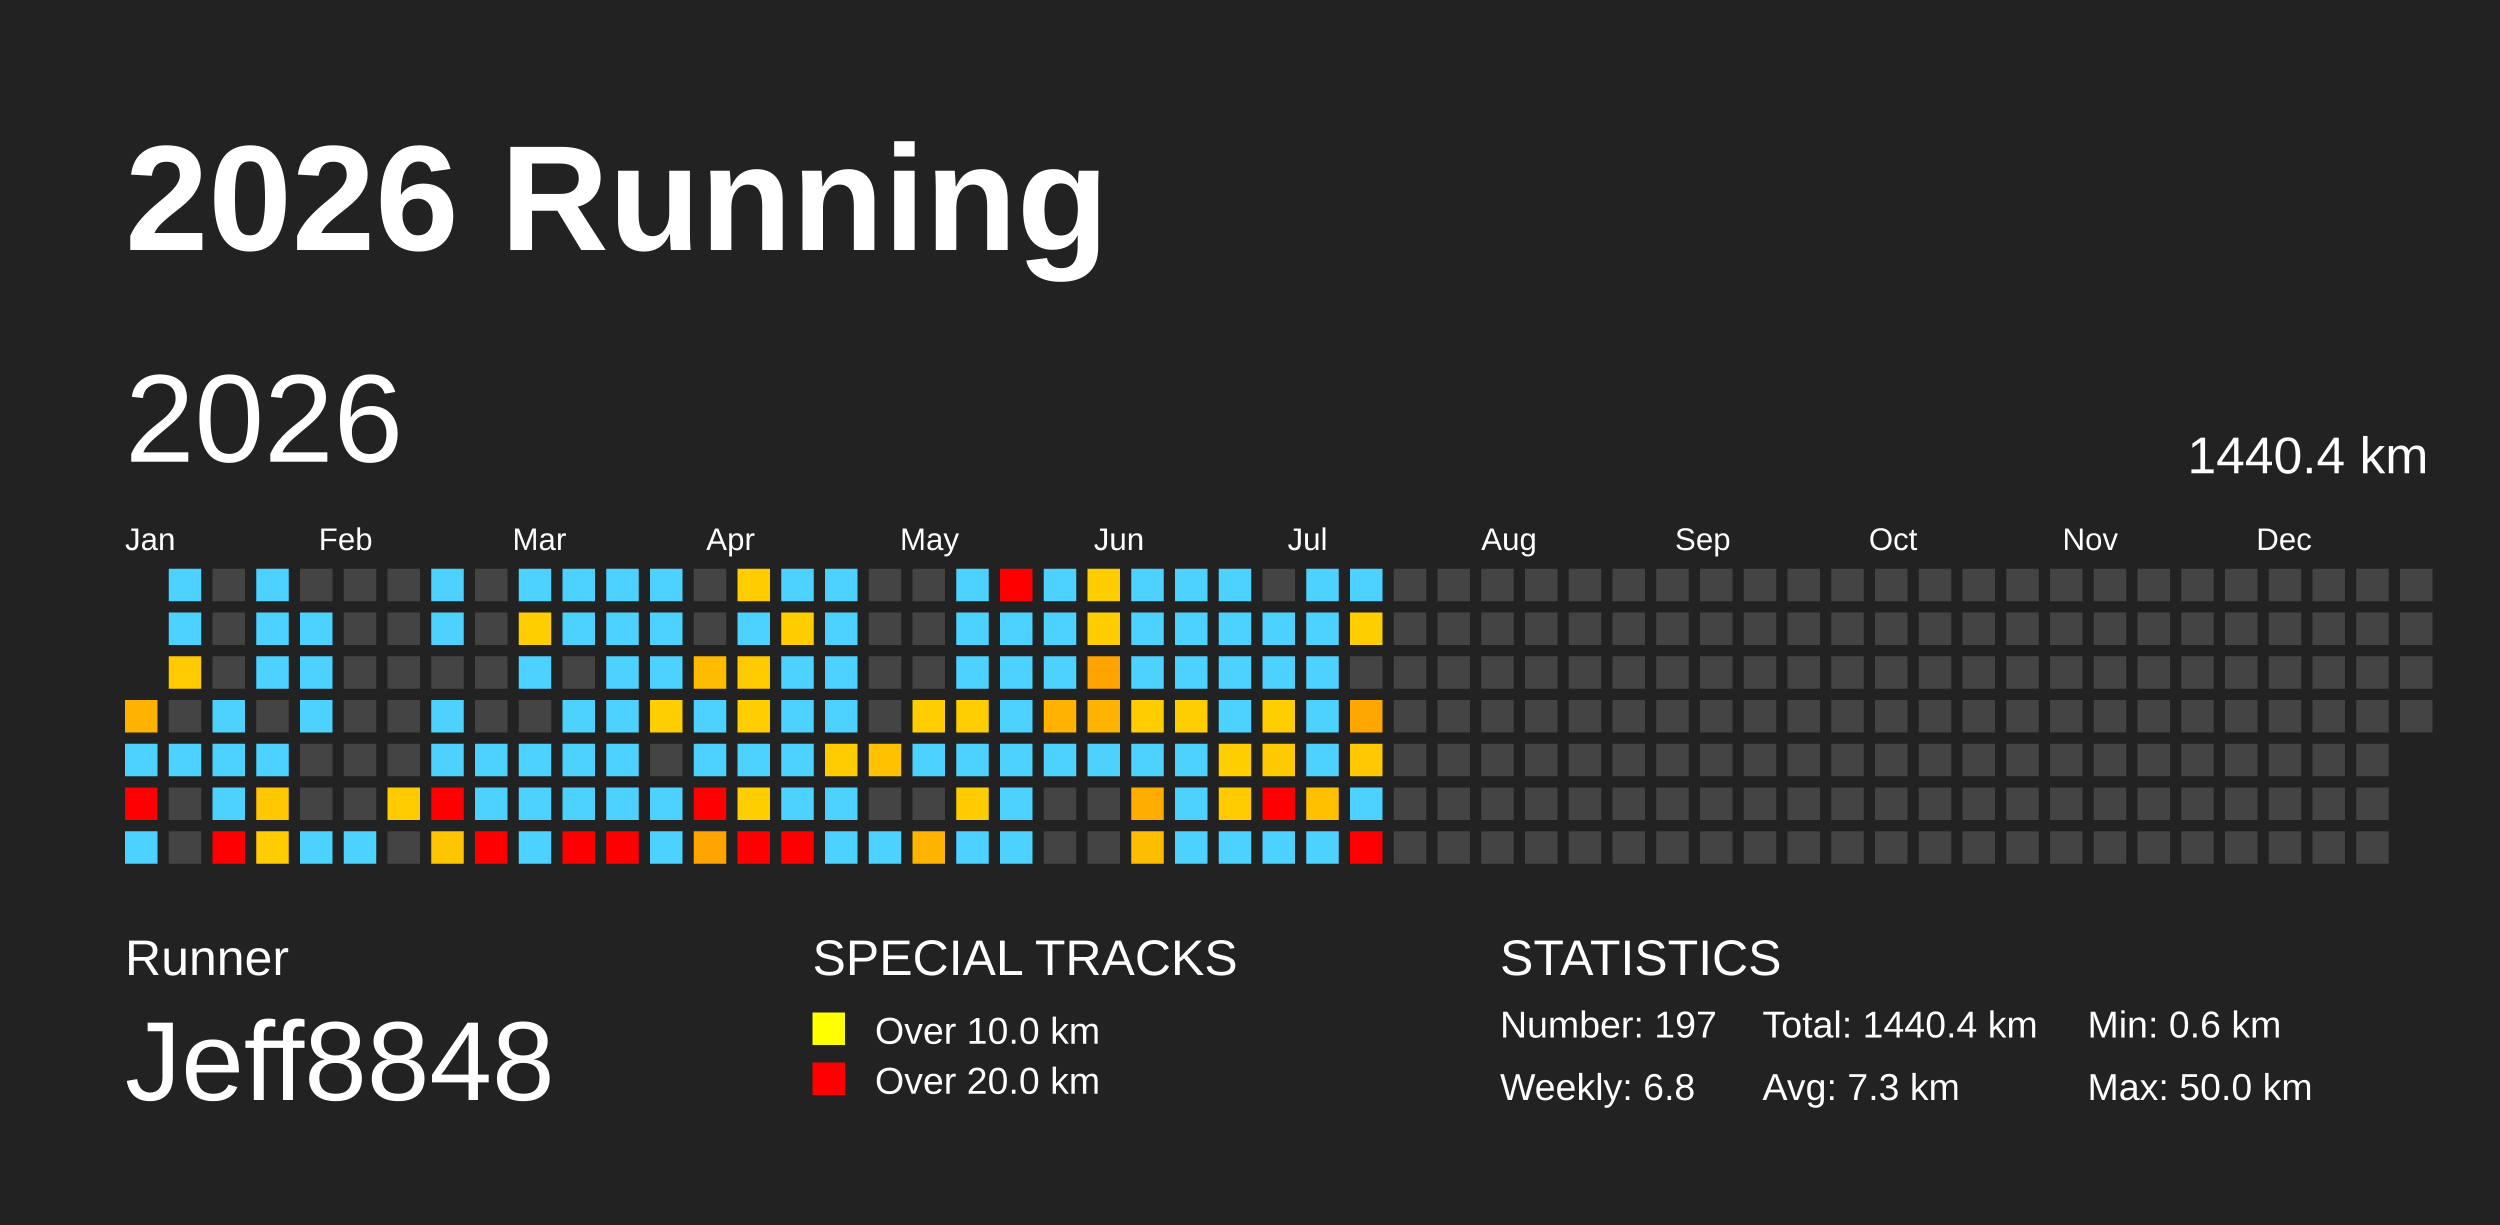
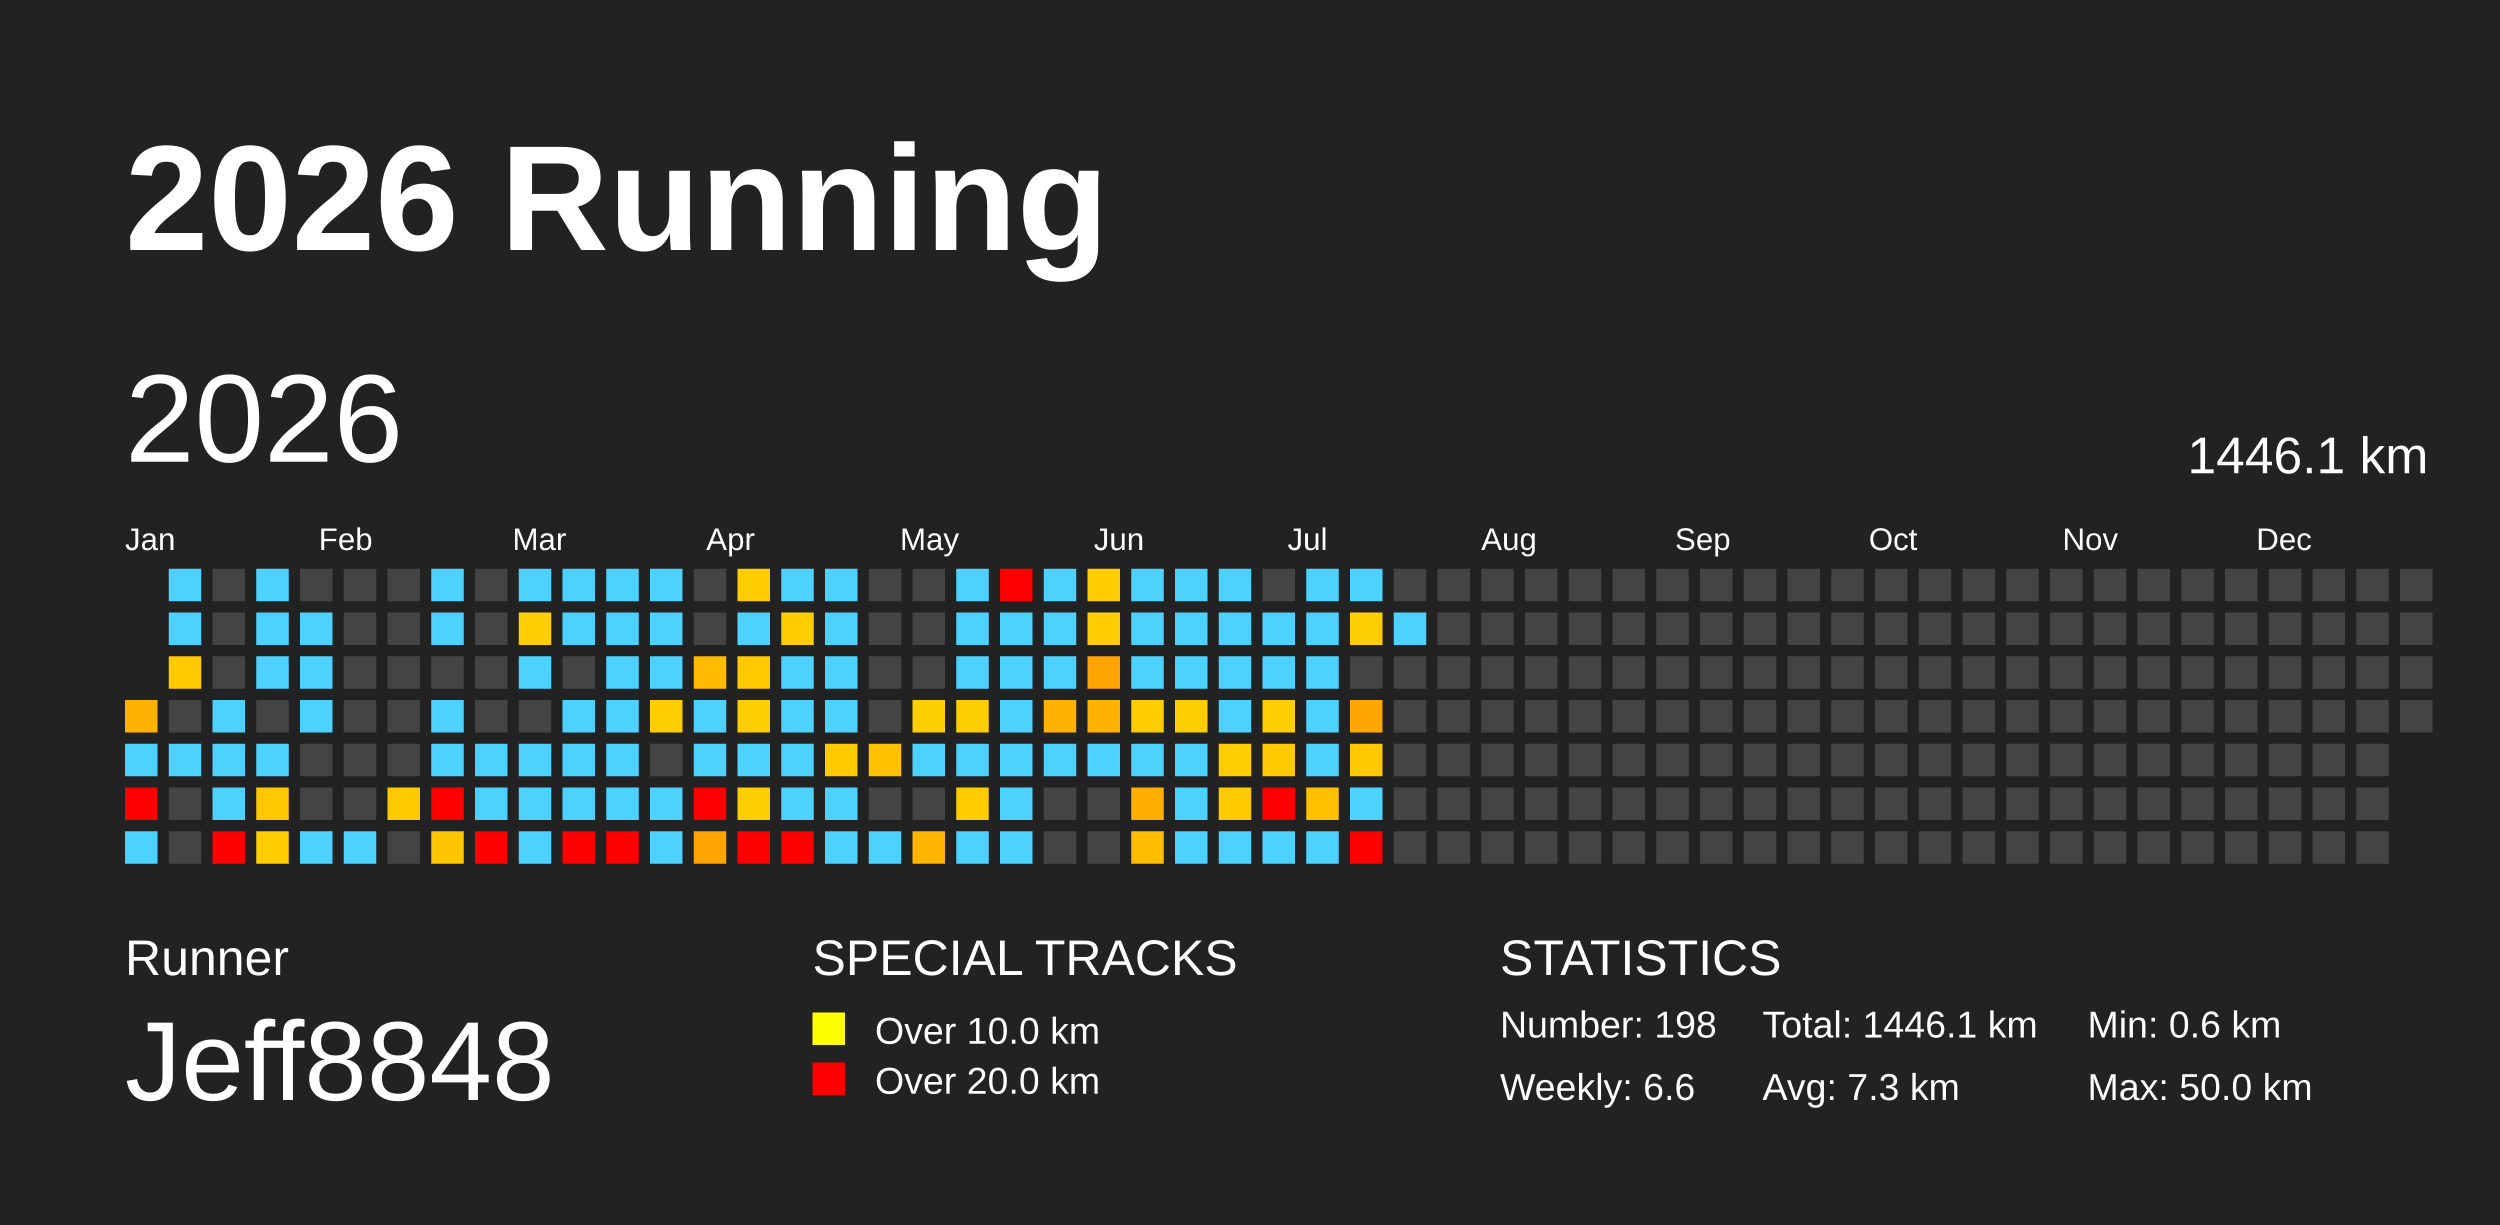
<svg xmlns="http://www.w3.org/2000/svg" baseProfile="full" height="98mm" version="1.1" viewBox="0,0,200,98" width="200mm">
  <defs />
  <rect fill="#222222" height="98" width="200" x="0" y="0" />
  <text fill="#FFFFFF" style="font-size:12px; font-family:Arial; font-weight:bold;" x="10" y="20">2026 Running</text>
  <text fill="#FFFFFF" style="font-size:4px; font-family:Arial" x="10" y="78">Runner</text>
  <text fill="#FFFFFF" style="font-size:9px; font-family:Arial" x="10" y="88">Jeff8848</text>
  <text fill="#FFFFFF" style="font-size:4px; font-family:Arial" x="65" y="78">SPECIAL TRACKS</text>
  <rect fill="yellow" height="2.6" width="2.6" x="65" y="81" />
  <text fill="#FFFFFF" style="font-size:3px; font-family:Arial" x="70" y="83.5">Over 10.0 km</text>
  <rect fill="red" height="2.6" width="2.6" x="65" y="85" />
  <text fill="#FFFFFF" style="font-size:3px; font-family:Arial" x="70" y="87.5">Over 20.0 km</text>
  <text fill="#FFFFFF" style="font-size:4px; font-family:Arial" x="120" y="78">STATISTICS</text>
-   <text fill="#FFFFFF" style="font-size:3px; font-family:Arial" x="120" y="83">Number: 197</text>
-   <text fill="#FFFFFF" style="font-size:3px; font-family:Arial" x="120" y="88">Weekly: 6.8</text>
-   <text fill="#FFFFFF" style="font-size:3px; font-family:Arial" x="141" y="83">Total: 1440.4 km</text>
+   <text fill="#FFFFFF" style="font-size:3px; font-family:Arial" x="120" y="83">Number: 198</text>
+   <text fill="#FFFFFF" style="font-size:3px; font-family:Arial" x="120" y="88">Weekly: 6.6</text>
+   <text fill="#FFFFFF" style="font-size:3px; font-family:Arial" x="141" y="83">Total: 1446.1 km</text>
  <text fill="#FFFFFF" style="font-size:3px; font-family:Arial" x="141" y="88">Avg: 7.3 km</text>
  <text fill="#FFFFFF" style="font-size:3px; font-family:Arial" x="167" y="83">Min: 0.6 km</text>
  <text fill="#FFFFFF" style="font-size:3px; font-family:Arial" x="167" y="88">Max: 50.0 km</text>
  <text dominant-baseline="hanging" fill="#FFFFFF" style="font-size:10.0px; font-family:Arial;" x="10" y="30">2026</text>
-   <text dominant-baseline="hanging" fill="#FFFFFF" style="font-size:4.125px; font-family:Arial;" x="175" y="35">1440.4 km</text>
+   <text dominant-baseline="hanging" fill="#FFFFFF" style="font-size:4.125px; font-family:Arial;" x="175" y="35">1446.1 km</text>
  <text fill="#FFFFFF" style="font-size:2.5px; font-family:Arial" x="10.0" y="44">Jan</text>
  <text fill="#FFFFFF" style="font-size:2.5px; font-family:Arial" x="25.5" y="44">Feb</text>
  <text fill="#FFFFFF" style="font-size:2.5px; font-family:Arial" x="41.0" y="44">Mar</text>
  <text fill="#FFFFFF" style="font-size:2.5px; font-family:Arial" x="56.5" y="44">Apr</text>
  <text fill="#FFFFFF" style="font-size:2.5px; font-family:Arial" x="72.0" y="44">May</text>
  <text fill="#FFFFFF" style="font-size:2.5px; font-family:Arial" x="87.5" y="44">Jun</text>
  <text fill="#FFFFFF" style="font-size:2.5px; font-family:Arial" x="103.0" y="44">Jul</text>
  <text fill="#FFFFFF" style="font-size:2.5px; font-family:Arial" x="118.5" y="44">Aug</text>
  <text fill="#FFFFFF" style="font-size:2.5px; font-family:Arial" x="134.0" y="44">Sep</text>
  <text fill="#FFFFFF" style="font-size:2.5px; font-family:Arial" x="149.5" y="44">Oct</text>
  <text fill="#FFFFFF" style="font-size:2.5px; font-family:Arial" x="165.0" y="44">Nov</text>
  <text fill="#FFFFFF" style="font-size:2.5px; font-family:Arial" x="180.5" y="44">Dec</text>
  <rect fill="#ffb300" height="2.6" width="2.6" x="10.0" y="56.0" />
  <rect fill="#4dd2ff" height="2.6" width="2.6" x="10.0" y="59.5" />
  <rect fill="red" height="2.6" width="2.6" x="10.0" y="63.0" />
  <rect fill="#4dd2ff" height="2.6" width="2.6" x="10.0" y="66.5" />
  <rect fill="#4dd2ff" height="2.6" width="2.6" x="13.5" y="45.5" />
  <rect fill="#4dd2ff" height="2.6" width="2.6" x="13.5" y="49.0" />
  <rect fill="#ffcb00" height="2.6" width="2.6" x="13.5" y="52.5" />
  <rect fill="#444444" height="2.6" width="2.6" x="13.5" y="56.0" />
  <rect fill="#4dd2ff" height="2.6" width="2.6" x="13.5" y="59.5" />
  <rect fill="#444444" height="2.6" width="2.6" x="13.5" y="63.0" />
  <rect fill="#444444" height="2.6" width="2.6" x="13.5" y="66.5" />
  <rect fill="#444444" height="2.6" width="2.6" x="17.0" y="45.5" />
  <rect fill="#444444" height="2.6" width="2.6" x="17.0" y="49.0" />
  <rect fill="#444444" height="2.6" width="2.6" x="17.0" y="52.5" />
  <rect fill="#4dd2ff" height="2.6" width="2.6" x="17.0" y="56.0" />
  <rect fill="#4dd2ff" height="2.6" width="2.6" x="17.0" y="59.5" />
  <rect fill="#4dd2ff" height="2.6" width="2.6" x="17.0" y="63.0" />
  <rect fill="red" height="2.6" width="2.6" x="17.0" y="66.5" />
  <rect fill="#4dd2ff" height="2.6" width="2.6" x="20.5" y="45.5" />
  <rect fill="#4dd2ff" height="2.6" width="2.6" x="20.5" y="49.0" />
  <rect fill="#4dd2ff" height="2.6" width="2.6" x="20.5" y="52.5" />
  <rect fill="#444444" height="2.6" width="2.6" x="20.5" y="56.0" />
  <rect fill="#4dd2ff" height="2.6" width="2.6" x="20.5" y="59.5" />
  <rect fill="#ffc800" height="2.6" width="2.6" x="20.5" y="63.0" />
  <rect fill="#ffcd00" height="2.6" width="2.6" x="20.5" y="66.5" />
  <rect fill="#444444" height="2.6" width="2.6" x="24.0" y="45.5" />
  <rect fill="#4dd2ff" height="2.6" width="2.6" x="24.0" y="49.0" />
  <rect fill="#4dd2ff" height="2.6" width="2.6" x="24.0" y="52.5" />
  <rect fill="#4dd2ff" height="2.6" width="2.6" x="24.0" y="56.0" />
  <rect fill="#444444" height="2.6" width="2.6" x="24.0" y="59.5" />
  <rect fill="#444444" height="2.6" width="2.6" x="24.0" y="63.0" />
  <rect fill="#4dd2ff" height="2.6" width="2.6" x="24.0" y="66.5" />
  <rect fill="#444444" height="2.6" width="2.6" x="27.5" y="45.5" />
  <rect fill="#444444" height="2.6" width="2.6" x="27.5" y="49.0" />
  <rect fill="#444444" height="2.6" width="2.6" x="27.5" y="52.5" />
  <rect fill="#444444" height="2.6" width="2.6" x="27.5" y="56.0" />
  <rect fill="#444444" height="2.6" width="2.6" x="27.5" y="59.5" />
  <rect fill="#444444" height="2.6" width="2.6" x="27.5" y="63.0" />
  <rect fill="#4dd2ff" height="2.6" width="2.6" x="27.5" y="66.5" />
  <rect fill="#444444" height="2.6" width="2.6" x="31.0" y="45.5" />
  <rect fill="#444444" height="2.6" width="2.6" x="31.0" y="49.0" />
  <rect fill="#444444" height="2.6" width="2.6" x="31.0" y="52.5" />
  <rect fill="#444444" height="2.6" width="2.6" x="31.0" y="56.0" />
  <rect fill="#444444" height="2.6" width="2.6" x="31.0" y="59.5" />
  <rect fill="#ffca00" height="2.6" width="2.6" x="31.0" y="63.0" />
  <rect fill="#444444" height="2.6" width="2.6" x="31.0" y="66.5" />
  <rect fill="#4dd2ff" height="2.6" width="2.6" x="34.5" y="45.5" />
  <rect fill="#4dd2ff" height="2.6" width="2.6" x="34.5" y="49.0" />
  <rect fill="#444444" height="2.6" width="2.6" x="34.5" y="52.5" />
  <rect fill="#4dd2ff" height="2.6" width="2.6" x="34.5" y="56.0" />
  <rect fill="#4dd2ff" height="2.6" width="2.6" x="34.5" y="59.5" />
  <rect fill="red" height="2.6" width="2.6" x="34.5" y="63.0" />
  <rect fill="#ffc600" height="2.6" width="2.6" x="34.5" y="66.5" />
  <rect fill="#444444" height="2.6" width="2.6" x="38.0" y="45.5" />
  <rect fill="#444444" height="2.6" width="2.6" x="38.0" y="49.0" />
  <rect fill="#444444" height="2.6" width="2.6" x="38.0" y="52.5" />
  <rect fill="#444444" height="2.6" width="2.6" x="38.0" y="56.0" />
  <rect fill="#4dd2ff" height="2.6" width="2.6" x="38.0" y="59.5" />
  <rect fill="#4dd2ff" height="2.6" width="2.6" x="38.0" y="63.0" />
  <rect fill="red" height="2.6" width="2.6" x="38.0" y="66.5" />
  <rect fill="#4dd2ff" height="2.6" width="2.6" x="41.5" y="45.5" />
  <rect fill="#ffce00" height="2.6" width="2.6" x="41.5" y="49.0" />
  <rect fill="#4dd2ff" height="2.6" width="2.6" x="41.5" y="52.5" />
  <rect fill="#444444" height="2.6" width="2.6" x="41.5" y="56.0" />
  <rect fill="#4dd2ff" height="2.6" width="2.6" x="41.5" y="59.5" />
  <rect fill="#4dd2ff" height="2.6" width="2.6" x="41.5" y="63.0" />
  <rect fill="#4dd2ff" height="2.6" width="2.6" x="41.5" y="66.5" />
  <rect fill="#4dd2ff" height="2.6" width="2.6" x="45.0" y="45.5" />
  <rect fill="#4dd2ff" height="2.6" width="2.6" x="45.0" y="49.0" />
  <rect fill="#444444" height="2.6" width="2.6" x="45.0" y="52.5" />
  <rect fill="#4dd2ff" height="2.6" width="2.6" x="45.0" y="56.0" />
  <rect fill="#4dd2ff" height="2.6" width="2.6" x="45.0" y="59.5" />
  <rect fill="#4dd2ff" height="2.6" width="2.6" x="45.0" y="63.0" />
  <rect fill="red" height="2.6" width="2.6" x="45.0" y="66.5" />
  <rect fill="#4dd2ff" height="2.6" width="2.6" x="48.5" y="45.5" />
  <rect fill="#4dd2ff" height="2.6" width="2.6" x="48.5" y="49.0" />
  <rect fill="#4dd2ff" height="2.6" width="2.6" x="48.5" y="52.5" />
  <rect fill="#4dd2ff" height="2.6" width="2.6" x="48.5" y="56.0" />
  <rect fill="#4dd2ff" height="2.6" width="2.6" x="48.5" y="59.5" />
  <rect fill="#4dd2ff" height="2.6" width="2.6" x="48.5" y="63.0" />
  <rect fill="red" height="2.6" width="2.6" x="48.5" y="66.5" />
  <rect fill="#4dd2ff" height="2.6" width="2.6" x="52.0" y="45.5" />
  <rect fill="#4dd2ff" height="2.6" width="2.6" x="52.0" y="49.0" />
  <rect fill="#4dd2ff" height="2.6" width="2.6" x="52.0" y="52.5" />
  <rect fill="#ffce00" height="2.6" width="2.6" x="52.0" y="56.0" />
  <rect fill="#444444" height="2.6" width="2.6" x="52.0" y="59.5" />
  <rect fill="#4dd2ff" height="2.6" width="2.6" x="52.0" y="63.0" />
  <rect fill="#4dd2ff" height="2.6" width="2.6" x="52.0" y="66.5" />
  <rect fill="#444444" height="2.6" width="2.6" x="55.5" y="45.5" />
  <rect fill="#444444" height="2.6" width="2.6" x="55.5" y="49.0" />
  <rect fill="#ffbb00" height="2.6" width="2.6" x="55.5" y="52.5" />
  <rect fill="#4dd2ff" height="2.6" width="2.6" x="55.5" y="56.0" />
  <rect fill="#4dd2ff" height="2.6" width="2.6" x="55.5" y="59.5" />
  <rect fill="red" height="2.6" width="2.6" x="55.5" y="63.0" />
  <rect fill="#ffa400" height="2.6" width="2.6" x="55.5" y="66.5" />
  <rect fill="#ffcd00" height="2.6" width="2.6" x="59.0" y="45.5" />
  <rect fill="#4dd2ff" height="2.6" width="2.6" x="59.0" y="49.0" />
  <rect fill="#ffcb00" height="2.6" width="2.6" x="59.0" y="52.5" />
  <rect fill="#ffce00" height="2.6" width="2.6" x="59.0" y="56.0" />
  <rect fill="#4dd2ff" height="2.6" width="2.6" x="59.0" y="59.5" />
  <rect fill="#ffce00" height="2.6" width="2.6" x="59.0" y="63.0" />
  <rect fill="red" height="2.6" width="2.6" x="59.0" y="66.5" />
  <rect fill="#4dd2ff" height="2.6" width="2.6" x="62.5" y="45.5" />
  <rect fill="#ffcd00" height="2.6" width="2.6" x="62.5" y="49.0" />
  <rect fill="#4dd2ff" height="2.6" width="2.6" x="62.5" y="52.5" />
  <rect fill="#4dd2ff" height="2.6" width="2.6" x="62.5" y="56.0" />
  <rect fill="#4dd2ff" height="2.6" width="2.6" x="62.5" y="59.5" />
  <rect fill="#4dd2ff" height="2.6" width="2.6" x="62.5" y="63.0" />
  <rect fill="red" height="2.6" width="2.6" x="62.5" y="66.5" />
  <rect fill="#4dd2ff" height="2.6" width="2.6" x="66.0" y="45.5" />
  <rect fill="#4dd2ff" height="2.6" width="2.6" x="66.0" y="49.0" />
  <rect fill="#4dd2ff" height="2.6" width="2.6" x="66.0" y="52.5" />
  <rect fill="#4dd2ff" height="2.6" width="2.6" x="66.0" y="56.0" />
  <rect fill="#ffcb00" height="2.6" width="2.6" x="66.0" y="59.5" />
  <rect fill="#4dd2ff" height="2.6" width="2.6" x="66.0" y="63.0" />
  <rect fill="#4dd2ff" height="2.6" width="2.6" x="66.0" y="66.5" />
  <rect fill="#444444" height="2.6" width="2.6" x="69.5" y="45.5" />
  <rect fill="#444444" height="2.6" width="2.6" x="69.5" y="49.0" />
  <rect fill="#444444" height="2.6" width="2.6" x="69.5" y="52.5" />
  <rect fill="#444444" height="2.6" width="2.6" x="69.5" y="56.0" />
  <rect fill="#ffc100" height="2.6" width="2.6" x="69.5" y="59.5" />
  <rect fill="#444444" height="2.6" width="2.6" x="69.5" y="63.0" />
  <rect fill="#4dd2ff" height="2.6" width="2.6" x="69.5" y="66.5" />
  <rect fill="#444444" height="2.6" width="2.6" x="73.0" y="45.5" />
  <rect fill="#444444" height="2.6" width="2.6" x="73.0" y="49.0" />
  <rect fill="#444444" height="2.6" width="2.6" x="73.0" y="52.5" />
  <rect fill="#ffce00" height="2.6" width="2.6" x="73.0" y="56.0" />
  <rect fill="#4dd2ff" height="2.6" width="2.6" x="73.0" y="59.5" />
  <rect fill="#444444" height="2.6" width="2.6" x="73.0" y="63.0" />
  <rect fill="#ffb400" height="2.6" width="2.6" x="73.0" y="66.5" />
  <rect fill="#4dd2ff" height="2.6" width="2.6" x="76.5" y="45.5" />
  <rect fill="#4dd2ff" height="2.6" width="2.6" x="76.5" y="49.0" />
  <rect fill="#4dd2ff" height="2.6" width="2.6" x="76.5" y="52.5" />
  <rect fill="#ffce00" height="2.6" width="2.6" x="76.5" y="56.0" />
  <rect fill="#4dd2ff" height="2.6" width="2.6" x="76.5" y="59.5" />
  <rect fill="#ffcc00" height="2.6" width="2.6" x="76.5" y="63.0" />
  <rect fill="#4dd2ff" height="2.6" width="2.6" x="76.5" y="66.5" />
  <rect fill="red" height="2.6" width="2.6" x="80.0" y="45.5" />
  <rect fill="#4dd2ff" height="2.6" width="2.6" x="80.0" y="49.0" />
  <rect fill="#4dd2ff" height="2.6" width="2.6" x="80.0" y="52.5" />
  <rect fill="#4dd2ff" height="2.6" width="2.6" x="80.0" y="56.0" />
  <rect fill="#4dd2ff" height="2.6" width="2.6" x="80.0" y="59.5" />
  <rect fill="#4dd2ff" height="2.6" width="2.6" x="80.0" y="63.0" />
  <rect fill="#4dd2ff" height="2.6" width="2.6" x="80.0" y="66.5" />
  <rect fill="#4dd2ff" height="2.6" width="2.6" x="83.5" y="45.5" />
  <rect fill="#4dd2ff" height="2.6" width="2.6" x="83.5" y="49.0" />
  <rect fill="#4dd2ff" height="2.6" width="2.6" x="83.5" y="52.5" />
  <rect fill="#ffb300" height="2.6" width="2.6" x="83.5" y="56.0" />
  <rect fill="#4dd2ff" height="2.6" width="2.6" x="83.5" y="59.5" />
  <rect fill="#444444" height="2.6" width="2.6" x="83.5" y="63.0" />
  <rect fill="#444444" height="2.6" width="2.6" x="83.5" y="66.5" />
  <rect fill="#ffcd00" height="2.6" width="2.6" x="87.0" y="45.5" />
  <rect fill="#ffcd00" height="2.6" width="2.6" x="87.0" y="49.0" />
  <rect fill="#ffa400" height="2.6" width="2.6" x="87.0" y="52.5" />
  <rect fill="#ffb300" height="2.6" width="2.6" x="87.0" y="56.0" />
  <rect fill="#4dd2ff" height="2.6" width="2.6" x="87.0" y="59.5" />
  <rect fill="#444444" height="2.6" width="2.6" x="87.0" y="63.0" />
  <rect fill="#444444" height="2.6" width="2.6" x="87.0" y="66.5" />
  <rect fill="#4dd2ff" height="2.6" width="2.6" x="90.5" y="45.5" />
  <rect fill="#4dd2ff" height="2.6" width="2.6" x="90.5" y="49.0" />
  <rect fill="#4dd2ff" height="2.6" width="2.6" x="90.5" y="52.5" />
  <rect fill="#ffcd00" height="2.6" width="2.6" x="90.5" y="56.0" />
  <rect fill="#4dd2ff" height="2.6" width="2.6" x="90.5" y="59.5" />
  <rect fill="#ffae00" height="2.6" width="2.6" x="90.5" y="63.0" />
  <rect fill="#ffbd00" height="2.6" width="2.6" x="90.5" y="66.5" />
  <rect fill="#4dd2ff" height="2.6" width="2.6" x="94.0" y="45.5" />
  <rect fill="#4dd2ff" height="2.6" width="2.6" x="94.0" y="49.0" />
  <rect fill="#4dd2ff" height="2.6" width="2.6" x="94.0" y="52.5" />
  <rect fill="#ffce00" height="2.6" width="2.6" x="94.0" y="56.0" />
  <rect fill="#4dd2ff" height="2.6" width="2.6" x="94.0" y="59.5" />
  <rect fill="#4dd2ff" height="2.6" width="2.6" x="94.0" y="63.0" />
  <rect fill="#4dd2ff" height="2.6" width="2.6" x="94.0" y="66.5" />
  <rect fill="#4dd2ff" height="2.6" width="2.6" x="97.5" y="45.5" />
  <rect fill="#4dd2ff" height="2.6" width="2.6" x="97.5" y="49.0" />
  <rect fill="#4dd2ff" height="2.6" width="2.6" x="97.5" y="52.5" />
  <rect fill="#4dd2ff" height="2.6" width="2.6" x="97.5" y="56.0" />
  <rect fill="#ffce00" height="2.6" width="2.6" x="97.5" y="59.5" />
  <rect fill="#ffcb00" height="2.6" width="2.6" x="97.5" y="63.0" />
  <rect fill="#4dd2ff" height="2.6" width="2.6" x="97.5" y="66.5" />
  <rect fill="#444444" height="2.6" width="2.6" x="101.0" y="45.5" />
  <rect fill="#4dd2ff" height="2.6" width="2.6" x="101.0" y="49.0" />
  <rect fill="#4dd2ff" height="2.6" width="2.6" x="101.0" y="52.5" />
  <rect fill="#ffce00" height="2.6" width="2.6" x="101.0" y="56.0" />
  <rect fill="#ffc900" height="2.6" width="2.6" x="101.0" y="59.5" />
  <rect fill="red" height="2.6" width="2.6" x="101.0" y="63.0" />
  <rect fill="#4dd2ff" height="2.6" width="2.6" x="101.0" y="66.5" />
  <rect fill="#4dd2ff" height="2.6" width="2.6" x="104.5" y="45.5" />
  <rect fill="#4dd2ff" height="2.6" width="2.6" x="104.5" y="49.0" />
  <rect fill="#4dd2ff" height="2.6" width="2.6" x="104.5" y="52.5" />
  <rect fill="#4dd2ff" height="2.6" width="2.6" x="104.5" y="56.0" />
  <rect fill="#4dd2ff" height="2.6" width="2.6" x="104.5" y="59.5" />
  <rect fill="#ffc000" height="2.6" width="2.6" x="104.5" y="63.0" />
  <rect fill="#4dd2ff" height="2.6" width="2.6" x="104.5" y="66.5" />
  <rect fill="#4dd2ff" height="2.6" width="2.6" x="108.0" y="45.5" />
  <rect fill="#ffce00" height="2.6" width="2.6" x="108.0" y="49.0" />
  <rect fill="#444444" height="2.6" width="2.6" x="108.0" y="52.5" />
  <rect fill="#ffa600" height="2.6" width="2.6" x="108.0" y="56.0" />
  <rect fill="#ffc800" height="2.6" width="2.6" x="108.0" y="59.5" />
  <rect fill="#4dd2ff" height="2.6" width="2.6" x="108.0" y="63.0" />
  <rect fill="red" height="2.6" width="2.6" x="108.0" y="66.5" />
  <rect fill="#444444" height="2.6" width="2.6" x="111.5" y="45.5" />
-   <rect fill="#444444" height="2.6" width="2.6" x="111.5" y="49.0" />
+   <rect fill="#4dd2ff" height="2.6" width="2.6" x="111.5" y="49.0" />
  <rect fill="#444444" height="2.6" width="2.6" x="111.5" y="52.5" />
  <rect fill="#444444" height="2.6" width="2.6" x="111.5" y="56.0" />
  <rect fill="#444444" height="2.6" width="2.6" x="111.5" y="59.5" />
  <rect fill="#444444" height="2.6" width="2.6" x="111.5" y="63.0" />
  <rect fill="#444444" height="2.6" width="2.6" x="111.5" y="66.5" />
  <rect fill="#444444" height="2.6" width="2.6" x="115.0" y="45.5" />
  <rect fill="#444444" height="2.6" width="2.6" x="115.0" y="49.0" />
  <rect fill="#444444" height="2.6" width="2.6" x="115.0" y="52.5" />
  <rect fill="#444444" height="2.6" width="2.6" x="115.0" y="56.0" />
  <rect fill="#444444" height="2.6" width="2.6" x="115.0" y="59.5" />
  <rect fill="#444444" height="2.6" width="2.6" x="115.0" y="63.0" />
  <rect fill="#444444" height="2.6" width="2.6" x="115.0" y="66.5" />
  <rect fill="#444444" height="2.6" width="2.6" x="118.5" y="45.5" />
  <rect fill="#444444" height="2.6" width="2.6" x="118.5" y="49.0" />
  <rect fill="#444444" height="2.6" width="2.6" x="118.5" y="52.5" />
  <rect fill="#444444" height="2.6" width="2.6" x="118.5" y="56.0" />
  <rect fill="#444444" height="2.6" width="2.6" x="118.5" y="59.5" />
  <rect fill="#444444" height="2.6" width="2.6" x="118.5" y="63.0" />
  <rect fill="#444444" height="2.6" width="2.6" x="118.5" y="66.5" />
  <rect fill="#444444" height="2.6" width="2.6" x="122.0" y="45.5" />
  <rect fill="#444444" height="2.6" width="2.6" x="122.0" y="49.0" />
  <rect fill="#444444" height="2.6" width="2.6" x="122.0" y="52.5" />
  <rect fill="#444444" height="2.6" width="2.6" x="122.0" y="56.0" />
  <rect fill="#444444" height="2.6" width="2.6" x="122.0" y="59.5" />
  <rect fill="#444444" height="2.6" width="2.6" x="122.0" y="63.0" />
  <rect fill="#444444" height="2.6" width="2.6" x="122.0" y="66.5" />
  <rect fill="#444444" height="2.6" width="2.6" x="125.5" y="45.5" />
  <rect fill="#444444" height="2.6" width="2.6" x="125.5" y="49.0" />
  <rect fill="#444444" height="2.6" width="2.6" x="125.5" y="52.5" />
  <rect fill="#444444" height="2.6" width="2.6" x="125.5" y="56.0" />
  <rect fill="#444444" height="2.6" width="2.6" x="125.5" y="59.5" />
  <rect fill="#444444" height="2.6" width="2.6" x="125.5" y="63.0" />
  <rect fill="#444444" height="2.6" width="2.6" x="125.5" y="66.5" />
  <rect fill="#444444" height="2.6" width="2.6" x="129.0" y="45.5" />
  <rect fill="#444444" height="2.6" width="2.6" x="129.0" y="49.0" />
  <rect fill="#444444" height="2.6" width="2.6" x="129.0" y="52.5" />
  <rect fill="#444444" height="2.6" width="2.6" x="129.0" y="56.0" />
  <rect fill="#444444" height="2.6" width="2.6" x="129.0" y="59.5" />
  <rect fill="#444444" height="2.6" width="2.6" x="129.0" y="63.0" />
  <rect fill="#444444" height="2.6" width="2.6" x="129.0" y="66.5" />
  <rect fill="#444444" height="2.6" width="2.6" x="132.5" y="45.5" />
  <rect fill="#444444" height="2.6" width="2.6" x="132.5" y="49.0" />
  <rect fill="#444444" height="2.6" width="2.6" x="132.5" y="52.5" />
  <rect fill="#444444" height="2.6" width="2.6" x="132.5" y="56.0" />
  <rect fill="#444444" height="2.6" width="2.6" x="132.5" y="59.5" />
  <rect fill="#444444" height="2.6" width="2.6" x="132.5" y="63.0" />
  <rect fill="#444444" height="2.6" width="2.6" x="132.5" y="66.5" />
  <rect fill="#444444" height="2.6" width="2.6" x="136.0" y="45.5" />
  <rect fill="#444444" height="2.6" width="2.6" x="136.0" y="49.0" />
  <rect fill="#444444" height="2.6" width="2.6" x="136.0" y="52.5" />
  <rect fill="#444444" height="2.6" width="2.6" x="136.0" y="56.0" />
  <rect fill="#444444" height="2.6" width="2.6" x="136.0" y="59.5" />
  <rect fill="#444444" height="2.6" width="2.6" x="136.0" y="63.0" />
  <rect fill="#444444" height="2.6" width="2.6" x="136.0" y="66.5" />
  <rect fill="#444444" height="2.6" width="2.6" x="139.5" y="45.5" />
  <rect fill="#444444" height="2.6" width="2.6" x="139.5" y="49.0" />
  <rect fill="#444444" height="2.6" width="2.6" x="139.5" y="52.5" />
  <rect fill="#444444" height="2.6" width="2.6" x="139.5" y="56.0" />
  <rect fill="#444444" height="2.6" width="2.6" x="139.5" y="59.5" />
  <rect fill="#444444" height="2.6" width="2.6" x="139.5" y="63.0" />
  <rect fill="#444444" height="2.6" width="2.6" x="139.5" y="66.5" />
  <rect fill="#444444" height="2.6" width="2.6" x="143.0" y="45.5" />
  <rect fill="#444444" height="2.6" width="2.6" x="143.0" y="49.0" />
  <rect fill="#444444" height="2.6" width="2.6" x="143.0" y="52.5" />
  <rect fill="#444444" height="2.6" width="2.6" x="143.0" y="56.0" />
  <rect fill="#444444" height="2.6" width="2.6" x="143.0" y="59.5" />
  <rect fill="#444444" height="2.6" width="2.6" x="143.0" y="63.0" />
  <rect fill="#444444" height="2.6" width="2.6" x="143.0" y="66.5" />
  <rect fill="#444444" height="2.6" width="2.6" x="146.5" y="45.5" />
  <rect fill="#444444" height="2.6" width="2.6" x="146.5" y="49.0" />
  <rect fill="#444444" height="2.6" width="2.6" x="146.5" y="52.5" />
  <rect fill="#444444" height="2.6" width="2.6" x="146.5" y="56.0" />
  <rect fill="#444444" height="2.6" width="2.6" x="146.5" y="59.5" />
  <rect fill="#444444" height="2.6" width="2.6" x="146.5" y="63.0" />
  <rect fill="#444444" height="2.6" width="2.6" x="146.5" y="66.5" />
  <rect fill="#444444" height="2.6" width="2.6" x="150.0" y="45.5" />
  <rect fill="#444444" height="2.6" width="2.6" x="150.0" y="49.0" />
  <rect fill="#444444" height="2.6" width="2.6" x="150.0" y="52.5" />
  <rect fill="#444444" height="2.6" width="2.6" x="150.0" y="56.0" />
  <rect fill="#444444" height="2.6" width="2.6" x="150.0" y="59.5" />
  <rect fill="#444444" height="2.6" width="2.6" x="150.0" y="63.0" />
  <rect fill="#444444" height="2.6" width="2.6" x="150.0" y="66.5" />
  <rect fill="#444444" height="2.6" width="2.6" x="153.5" y="45.5" />
  <rect fill="#444444" height="2.6" width="2.6" x="153.5" y="49.0" />
  <rect fill="#444444" height="2.6" width="2.6" x="153.5" y="52.5" />
  <rect fill="#444444" height="2.6" width="2.6" x="153.5" y="56.0" />
  <rect fill="#444444" height="2.6" width="2.6" x="153.5" y="59.5" />
  <rect fill="#444444" height="2.6" width="2.6" x="153.5" y="63.0" />
  <rect fill="#444444" height="2.6" width="2.6" x="153.5" y="66.5" />
  <rect fill="#444444" height="2.6" width="2.6" x="157.0" y="45.5" />
  <rect fill="#444444" height="2.6" width="2.6" x="157.0" y="49.0" />
  <rect fill="#444444" height="2.6" width="2.6" x="157.0" y="52.5" />
  <rect fill="#444444" height="2.6" width="2.6" x="157.0" y="56.0" />
  <rect fill="#444444" height="2.6" width="2.6" x="157.0" y="59.5" />
  <rect fill="#444444" height="2.6" width="2.6" x="157.0" y="63.0" />
  <rect fill="#444444" height="2.6" width="2.6" x="157.0" y="66.5" />
  <rect fill="#444444" height="2.6" width="2.6" x="160.5" y="45.5" />
  <rect fill="#444444" height="2.6" width="2.6" x="160.5" y="49.0" />
  <rect fill="#444444" height="2.6" width="2.6" x="160.5" y="52.5" />
  <rect fill="#444444" height="2.6" width="2.6" x="160.5" y="56.0" />
  <rect fill="#444444" height="2.6" width="2.6" x="160.5" y="59.5" />
  <rect fill="#444444" height="2.6" width="2.6" x="160.5" y="63.0" />
  <rect fill="#444444" height="2.6" width="2.6" x="160.5" y="66.5" />
  <rect fill="#444444" height="2.6" width="2.6" x="164.0" y="45.5" />
  <rect fill="#444444" height="2.6" width="2.6" x="164.0" y="49.0" />
  <rect fill="#444444" height="2.6" width="2.6" x="164.0" y="52.5" />
  <rect fill="#444444" height="2.6" width="2.6" x="164.0" y="56.0" />
  <rect fill="#444444" height="2.6" width="2.6" x="164.0" y="59.5" />
  <rect fill="#444444" height="2.6" width="2.6" x="164.0" y="63.0" />
  <rect fill="#444444" height="2.6" width="2.6" x="164.0" y="66.5" />
  <rect fill="#444444" height="2.6" width="2.6" x="167.5" y="45.5" />
  <rect fill="#444444" height="2.6" width="2.6" x="167.5" y="49.0" />
  <rect fill="#444444" height="2.6" width="2.6" x="167.5" y="52.5" />
  <rect fill="#444444" height="2.6" width="2.6" x="167.5" y="56.0" />
  <rect fill="#444444" height="2.6" width="2.6" x="167.5" y="59.5" />
  <rect fill="#444444" height="2.6" width="2.6" x="167.5" y="63.0" />
  <rect fill="#444444" height="2.6" width="2.6" x="167.5" y="66.5" />
  <rect fill="#444444" height="2.6" width="2.6" x="171.0" y="45.5" />
  <rect fill="#444444" height="2.6" width="2.6" x="171.0" y="49.0" />
  <rect fill="#444444" height="2.6" width="2.6" x="171.0" y="52.5" />
  <rect fill="#444444" height="2.6" width="2.6" x="171.0" y="56.0" />
  <rect fill="#444444" height="2.6" width="2.6" x="171.0" y="59.5" />
  <rect fill="#444444" height="2.6" width="2.6" x="171.0" y="63.0" />
  <rect fill="#444444" height="2.6" width="2.6" x="171.0" y="66.5" />
  <rect fill="#444444" height="2.6" width="2.6" x="174.5" y="45.5" />
  <rect fill="#444444" height="2.6" width="2.6" x="174.5" y="49.0" />
  <rect fill="#444444" height="2.6" width="2.6" x="174.5" y="52.5" />
  <rect fill="#444444" height="2.6" width="2.6" x="174.5" y="56.0" />
  <rect fill="#444444" height="2.6" width="2.6" x="174.5" y="59.5" />
  <rect fill="#444444" height="2.6" width="2.6" x="174.5" y="63.0" />
  <rect fill="#444444" height="2.6" width="2.6" x="174.5" y="66.5" />
  <rect fill="#444444" height="2.6" width="2.6" x="178.0" y="45.5" />
  <rect fill="#444444" height="2.6" width="2.6" x="178.0" y="49.0" />
  <rect fill="#444444" height="2.6" width="2.6" x="178.0" y="52.5" />
  <rect fill="#444444" height="2.6" width="2.6" x="178.0" y="56.0" />
  <rect fill="#444444" height="2.6" width="2.6" x="178.0" y="59.5" />
  <rect fill="#444444" height="2.6" width="2.6" x="178.0" y="63.0" />
  <rect fill="#444444" height="2.6" width="2.6" x="178.0" y="66.5" />
  <rect fill="#444444" height="2.6" width="2.6" x="181.5" y="45.5" />
  <rect fill="#444444" height="2.6" width="2.6" x="181.5" y="49.0" />
  <rect fill="#444444" height="2.6" width="2.6" x="181.5" y="52.5" />
  <rect fill="#444444" height="2.6" width="2.6" x="181.5" y="56.0" />
  <rect fill="#444444" height="2.6" width="2.6" x="181.5" y="59.5" />
  <rect fill="#444444" height="2.6" width="2.6" x="181.5" y="63.0" />
  <rect fill="#444444" height="2.6" width="2.6" x="181.5" y="66.5" />
  <rect fill="#444444" height="2.6" width="2.6" x="185.0" y="45.5" />
  <rect fill="#444444" height="2.6" width="2.6" x="185.0" y="49.0" />
  <rect fill="#444444" height="2.6" width="2.6" x="185.0" y="52.5" />
  <rect fill="#444444" height="2.6" width="2.6" x="185.0" y="56.0" />
  <rect fill="#444444" height="2.6" width="2.6" x="185.0" y="59.5" />
  <rect fill="#444444" height="2.6" width="2.6" x="185.0" y="63.0" />
  <rect fill="#444444" height="2.6" width="2.6" x="185.0" y="66.5" />
  <rect fill="#444444" height="2.6" width="2.6" x="188.5" y="45.5" />
  <rect fill="#444444" height="2.6" width="2.6" x="188.5" y="49.0" />
  <rect fill="#444444" height="2.6" width="2.6" x="188.5" y="52.5" />
  <rect fill="#444444" height="2.6" width="2.6" x="188.5" y="56.0" />
  <rect fill="#444444" height="2.6" width="2.6" x="188.5" y="59.5" />
  <rect fill="#444444" height="2.6" width="2.6" x="188.5" y="63.0" />
  <rect fill="#444444" height="2.6" width="2.6" x="188.5" y="66.5" />
  <rect fill="#444444" height="2.6" width="2.6" x="192.0" y="45.5" />
  <rect fill="#444444" height="2.6" width="2.6" x="192.0" y="49.0" />
  <rect fill="#444444" height="2.6" width="2.6" x="192.0" y="52.5" />
  <rect fill="#444444" height="2.6" width="2.6" x="192.0" y="56.0" />
</svg>
